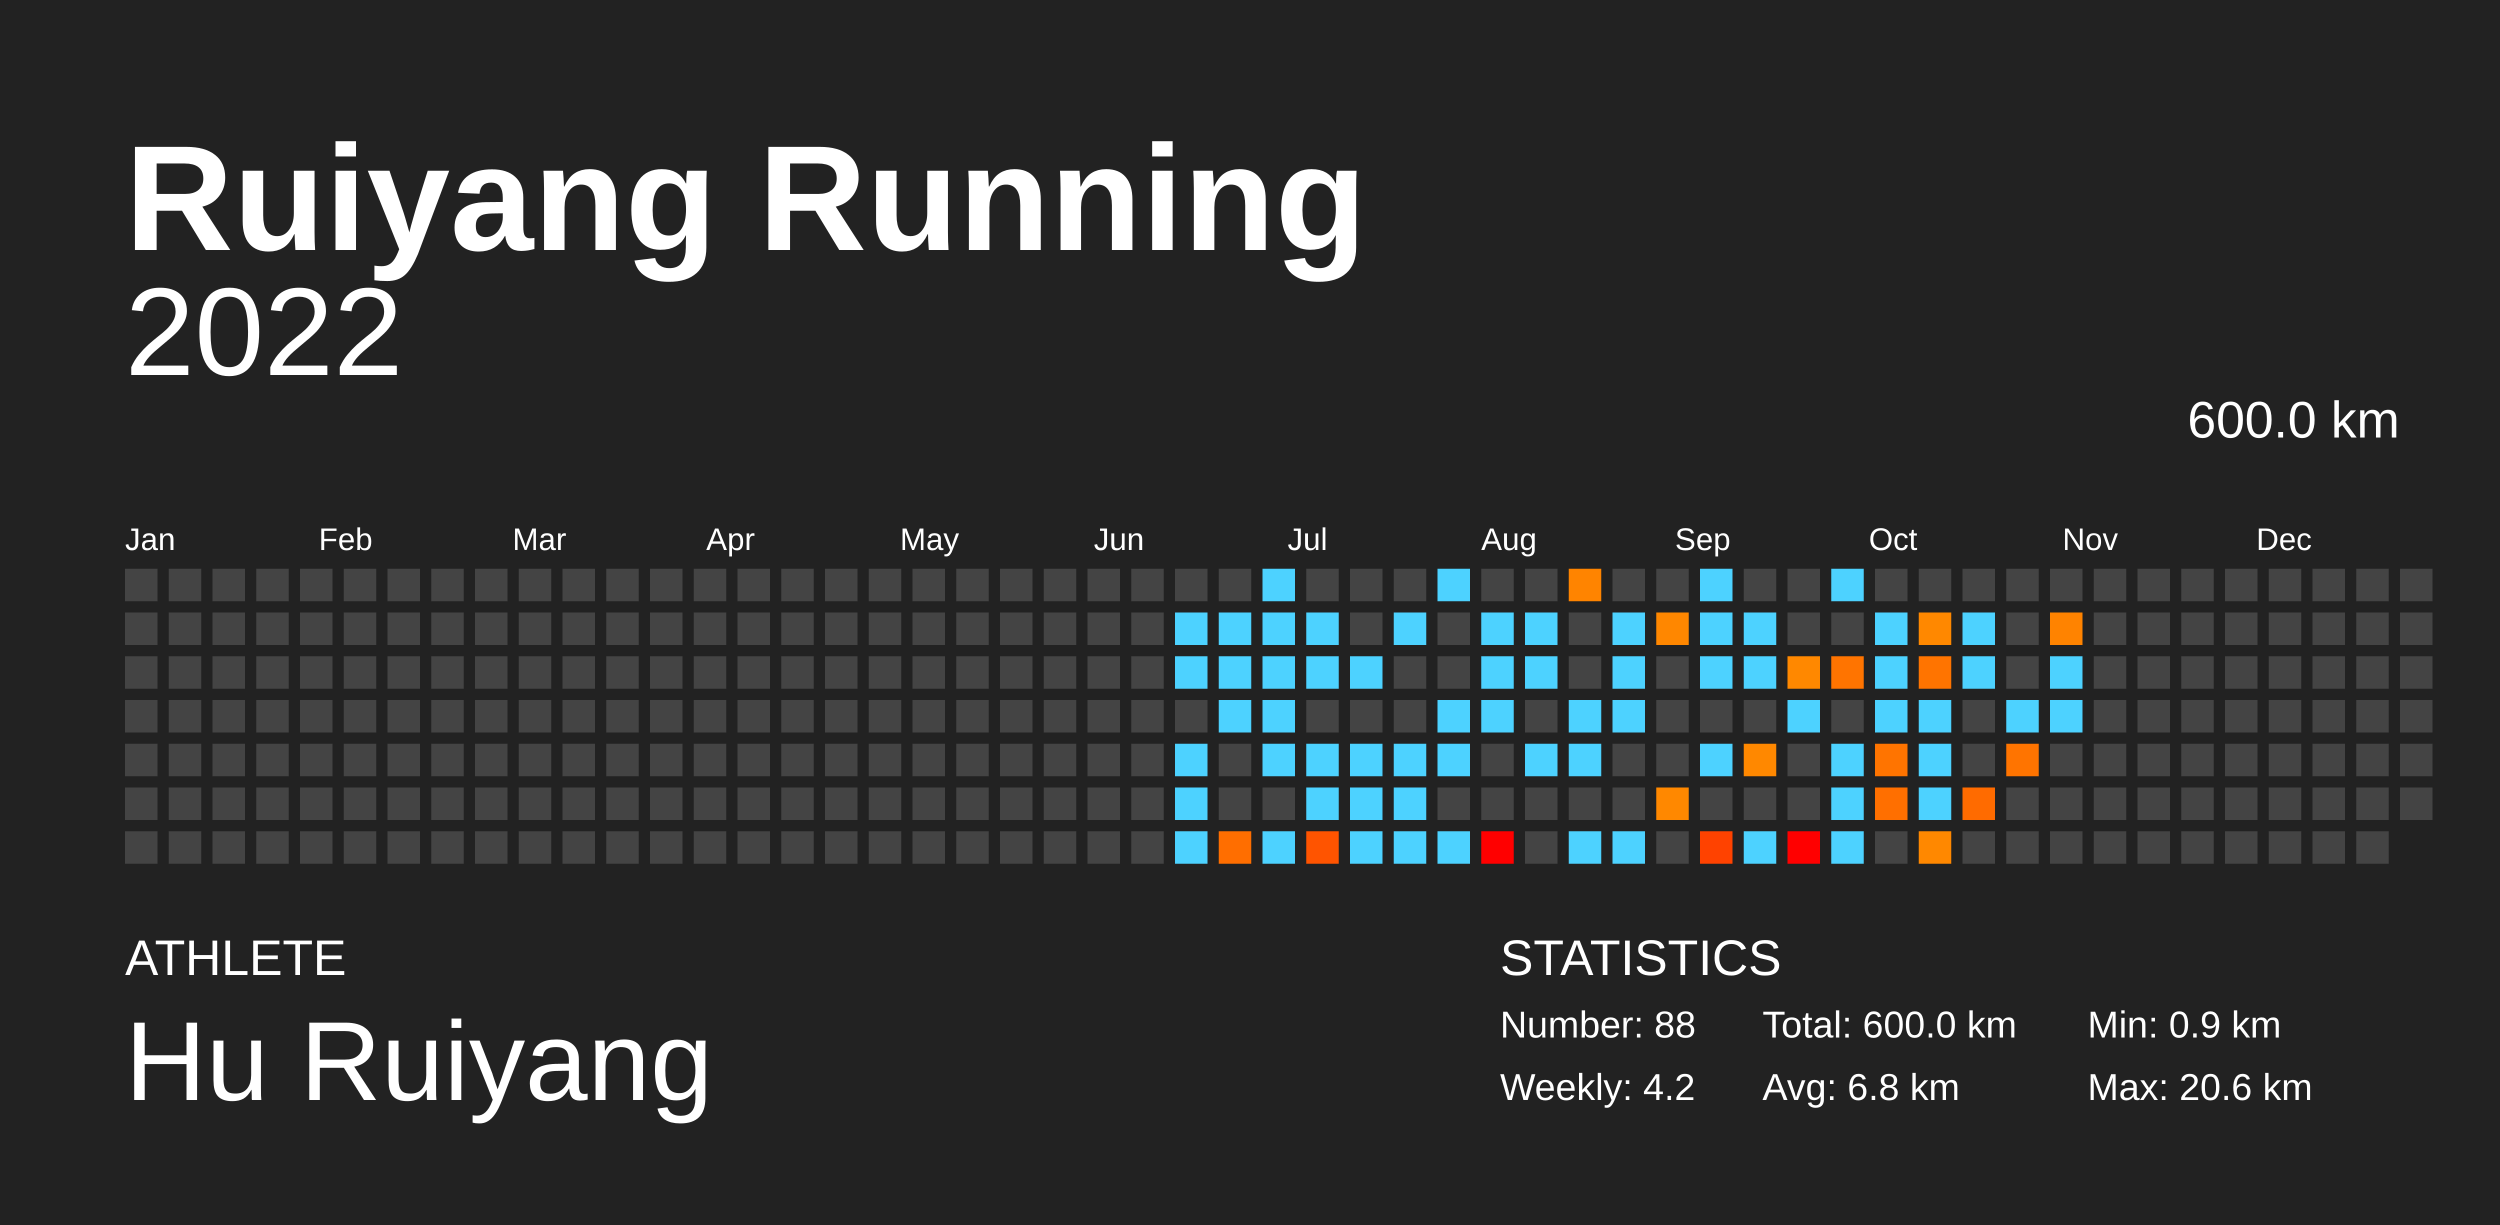
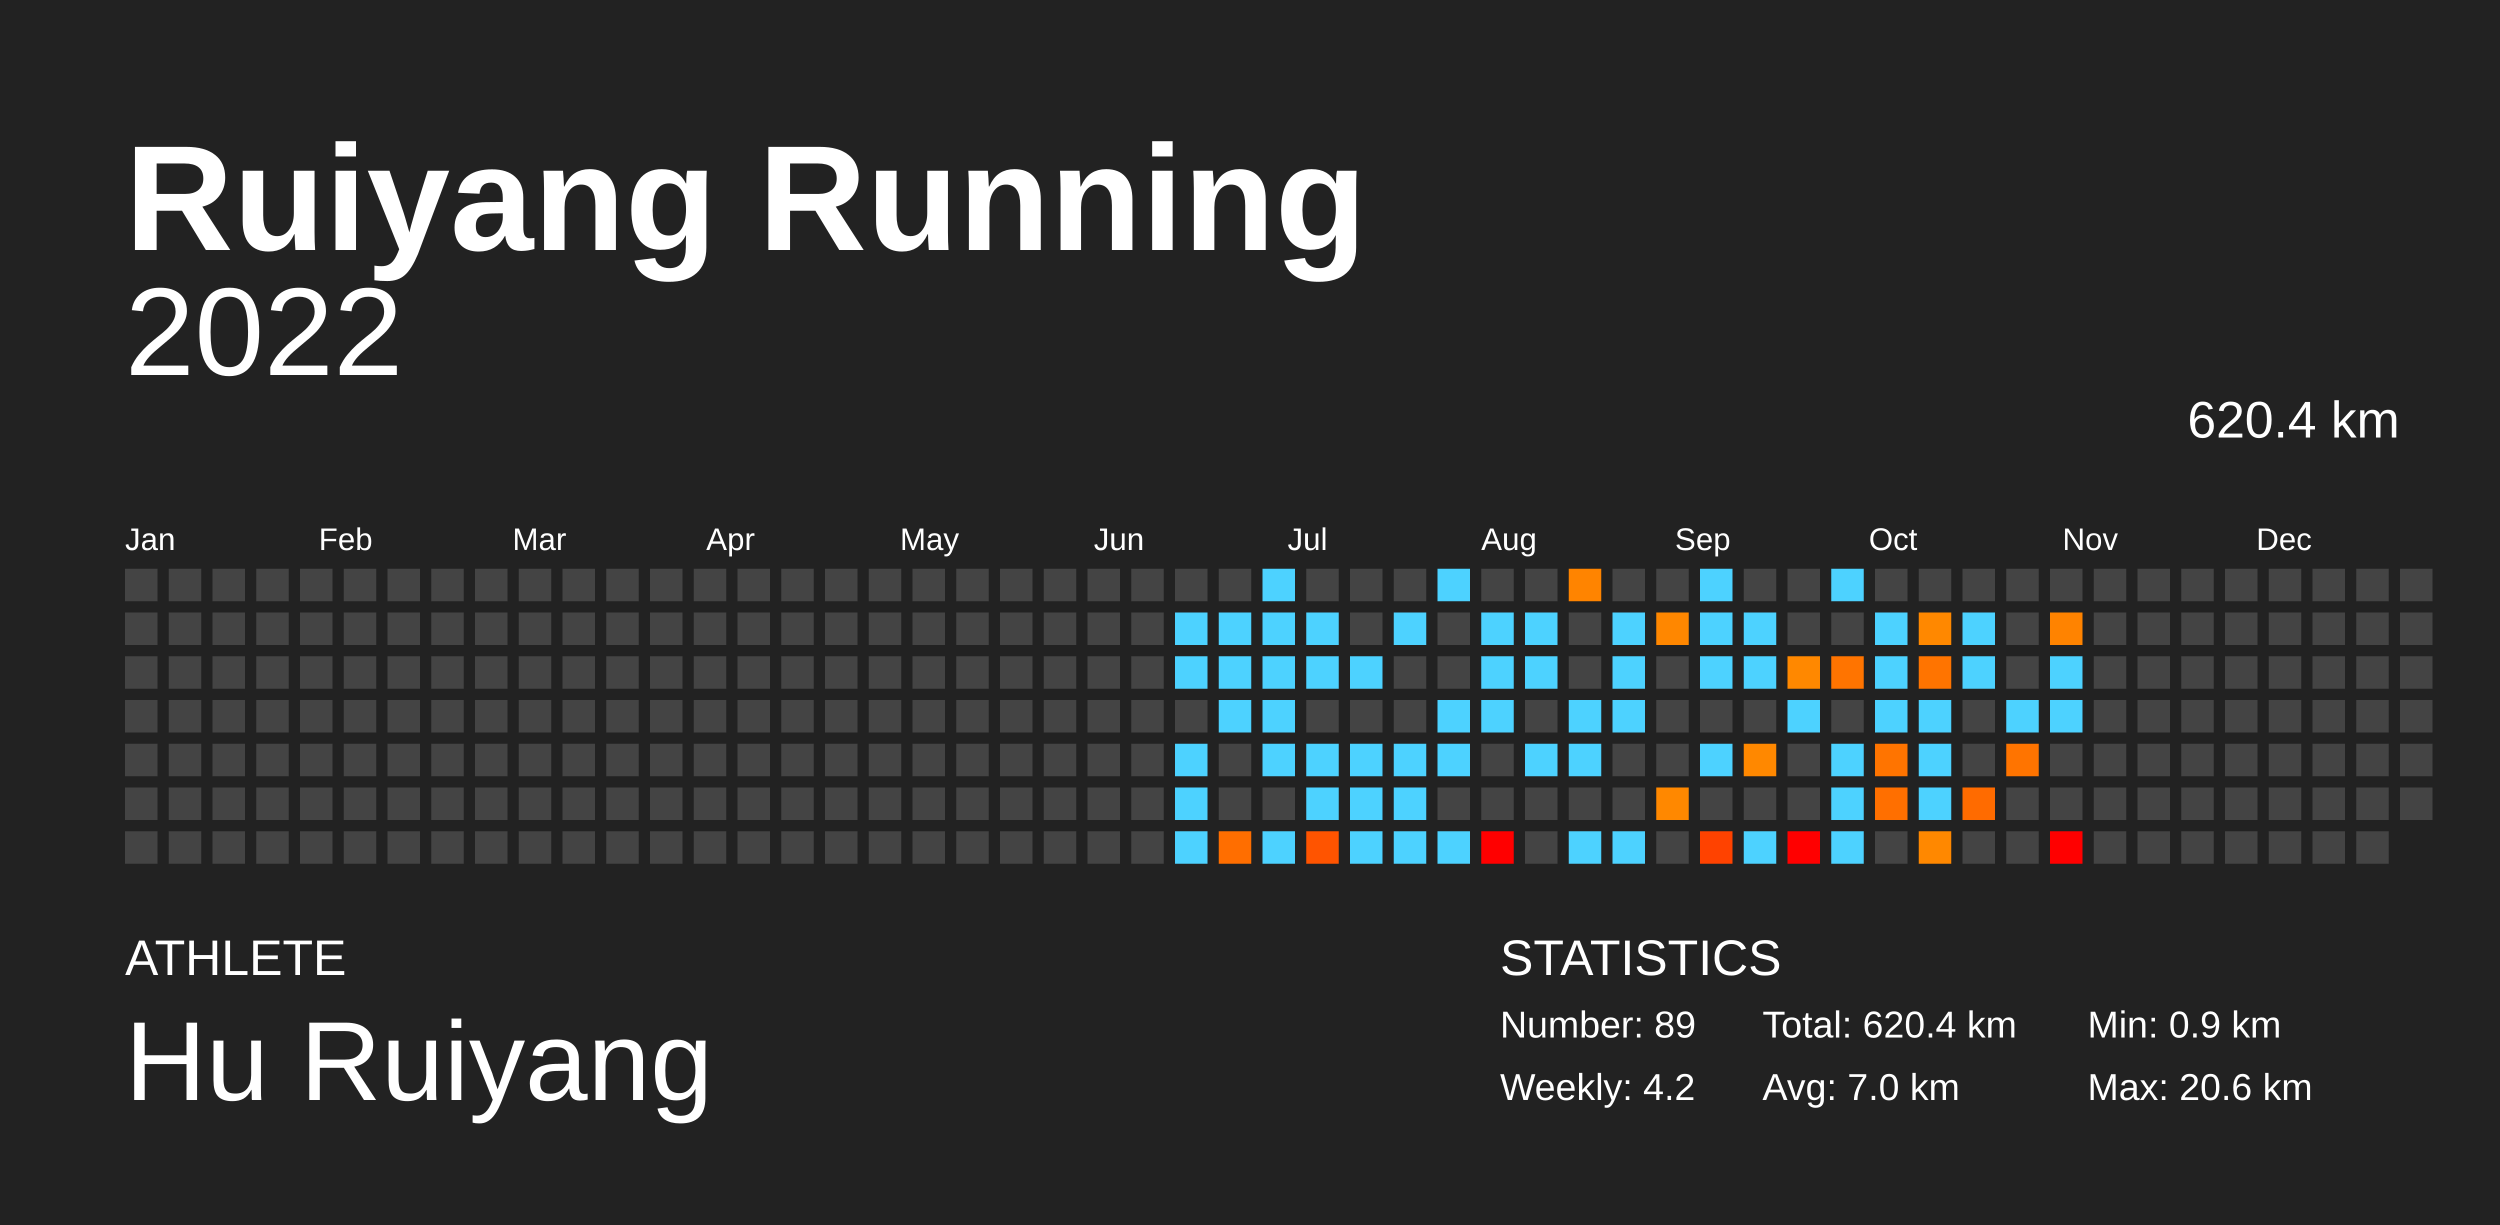
<svg xmlns="http://www.w3.org/2000/svg" baseProfile="full" height="98mm" version="1.1" viewBox="0,0,200,98" width="200mm">
  <defs />
  <rect fill="#222222" height="98" width="200" x="0" y="0" />
  <text fill="#FFFFFF" style="font-size:12px; font-family:Arial; font-weight:bold;" x="10" y="20">Ruiyang Running</text>
  <text fill="#FFFFFF" style="font-size:4px; font-family:Arial" x="10" y="78">ATHLETE</text>
  <text fill="#FFFFFF" style="font-size:9px; font-family:Arial" x="10" y="88">Hu Ruiyang</text>
  <text fill="#FFFFFF" style="font-size:4px; font-family:Arial" x="120" y="78">STATISTICS</text>
-   <text fill="#FFFFFF" style="font-size:3px; font-family:Arial" x="120" y="83">Number: 88</text>
+   <text fill="#FFFFFF" style="font-size:3px; font-family:Arial" x="120" y="83">Number: 89</text>
  <text fill="#FFFFFF" style="font-size:3px; font-family:Arial" x="120" y="88">Weekly: 4.2</text>
-   <text fill="#FFFFFF" style="font-size:3px; font-family:Arial" x="141" y="83">Total: 600.0 km</text>
-   <text fill="#FFFFFF" style="font-size:3px; font-family:Arial" x="141" y="88">Avg: 6.8 km</text>
+   <text fill="#FFFFFF" style="font-size:3px; font-family:Arial" x="141" y="83">Total: 620.4 km</text>
+   <text fill="#FFFFFF" style="font-size:3px; font-family:Arial" x="141" y="88">Avg: 7.0 km</text>
  <text fill="#FFFFFF" style="font-size:3px; font-family:Arial" x="167" y="83">Min: 0.9 km</text>
  <text fill="#FFFFFF" style="font-size:3px; font-family:Arial" x="167" y="88">Max: 20.6 km</text>
  <text alignment-baseline="hanging" fill="#FFFFFF" style="font-size:10.0px; font-family:Arial;" x="10" y="30">2022</text>
-   <text alignment-baseline="hanging" fill="#FFFFFF" style="font-size:4.125px; font-family:Arial;" x="175" y="35">600.0 km</text>
+   <text alignment-baseline="hanging" fill="#FFFFFF" style="font-size:4.125px; font-family:Arial;" x="175" y="35">620.4 km</text>
  <text fill="#FFFFFF" style="font-size:2.5px; font-family:Arial" x="10.0" y="44">Jan</text>
  <text fill="#FFFFFF" style="font-size:2.5px; font-family:Arial" x="25.5" y="44">Feb</text>
  <text fill="#FFFFFF" style="font-size:2.5px; font-family:Arial" x="41.0" y="44">Mar</text>
  <text fill="#FFFFFF" style="font-size:2.5px; font-family:Arial" x="56.5" y="44">Apr</text>
  <text fill="#FFFFFF" style="font-size:2.5px; font-family:Arial" x="72.0" y="44">May</text>
  <text fill="#FFFFFF" style="font-size:2.5px; font-family:Arial" x="87.5" y="44">Jun</text>
  <text fill="#FFFFFF" style="font-size:2.5px; font-family:Arial" x="103.0" y="44">Jul</text>
  <text fill="#FFFFFF" style="font-size:2.5px; font-family:Arial" x="118.5" y="44">Aug</text>
  <text fill="#FFFFFF" style="font-size:2.5px; font-family:Arial" x="134.0" y="44">Sep</text>
  <text fill="#FFFFFF" style="font-size:2.5px; font-family:Arial" x="149.5" y="44">Oct</text>
  <text fill="#FFFFFF" style="font-size:2.5px; font-family:Arial" x="165.0" y="44">Nov</text>
  <text fill="#FFFFFF" style="font-size:2.5px; font-family:Arial" x="180.5" y="44">Dec</text>
  <rect fill="#444444" height="2.6" width="2.6" x="10.0" y="45.5" />
  <rect fill="#444444" height="2.6" width="2.6" x="10.0" y="49.0" />
  <rect fill="#444444" height="2.6" width="2.6" x="10.0" y="52.5" />
  <rect fill="#444444" height="2.6" width="2.6" x="10.0" y="56.0" />
  <rect fill="#444444" height="2.6" width="2.6" x="10.0" y="59.5" />
  <rect fill="#444444" height="2.6" width="2.6" x="10.0" y="63.0" />
  <rect fill="#444444" height="2.6" width="2.6" x="10.0" y="66.5" />
  <rect fill="#444444" height="2.6" width="2.6" x="13.5" y="45.5" />
  <rect fill="#444444" height="2.6" width="2.6" x="13.5" y="49.0" />
  <rect fill="#444444" height="2.6" width="2.6" x="13.5" y="52.5" />
  <rect fill="#444444" height="2.6" width="2.6" x="13.5" y="56.0" />
  <rect fill="#444444" height="2.6" width="2.6" x="13.5" y="59.5" />
  <rect fill="#444444" height="2.6" width="2.6" x="13.5" y="63.0" />
  <rect fill="#444444" height="2.6" width="2.6" x="13.5" y="66.5" />
  <rect fill="#444444" height="2.6" width="2.6" x="17.0" y="45.5" />
  <rect fill="#444444" height="2.6" width="2.6" x="17.0" y="49.0" />
  <rect fill="#444444" height="2.6" width="2.6" x="17.0" y="52.5" />
  <rect fill="#444444" height="2.6" width="2.6" x="17.0" y="56.0" />
  <rect fill="#444444" height="2.6" width="2.6" x="17.0" y="59.5" />
  <rect fill="#444444" height="2.6" width="2.6" x="17.0" y="63.0" />
  <rect fill="#444444" height="2.6" width="2.6" x="17.0" y="66.5" />
  <rect fill="#444444" height="2.6" width="2.6" x="20.5" y="45.5" />
  <rect fill="#444444" height="2.6" width="2.6" x="20.5" y="49.0" />
  <rect fill="#444444" height="2.6" width="2.6" x="20.5" y="52.5" />
  <rect fill="#444444" height="2.6" width="2.6" x="20.5" y="56.0" />
  <rect fill="#444444" height="2.6" width="2.6" x="20.5" y="59.5" />
  <rect fill="#444444" height="2.6" width="2.6" x="20.5" y="63.0" />
  <rect fill="#444444" height="2.6" width="2.6" x="20.5" y="66.5" />
  <rect fill="#444444" height="2.6" width="2.6" x="24.0" y="45.5" />
  <rect fill="#444444" height="2.6" width="2.6" x="24.0" y="49.0" />
  <rect fill="#444444" height="2.6" width="2.6" x="24.0" y="52.5" />
  <rect fill="#444444" height="2.6" width="2.6" x="24.0" y="56.0" />
  <rect fill="#444444" height="2.6" width="2.6" x="24.0" y="59.5" />
  <rect fill="#444444" height="2.6" width="2.6" x="24.0" y="63.0" />
  <rect fill="#444444" height="2.6" width="2.6" x="24.0" y="66.5" />
  <rect fill="#444444" height="2.6" width="2.6" x="27.5" y="45.5" />
  <rect fill="#444444" height="2.6" width="2.6" x="27.5" y="49.0" />
  <rect fill="#444444" height="2.6" width="2.6" x="27.5" y="52.5" />
  <rect fill="#444444" height="2.6" width="2.6" x="27.5" y="56.0" />
  <rect fill="#444444" height="2.6" width="2.6" x="27.5" y="59.5" />
  <rect fill="#444444" height="2.6" width="2.6" x="27.5" y="63.0" />
  <rect fill="#444444" height="2.6" width="2.6" x="27.5" y="66.5" />
  <rect fill="#444444" height="2.6" width="2.6" x="31.0" y="45.5" />
  <rect fill="#444444" height="2.6" width="2.6" x="31.0" y="49.0" />
  <rect fill="#444444" height="2.6" width="2.6" x="31.0" y="52.5" />
  <rect fill="#444444" height="2.6" width="2.6" x="31.0" y="56.0" />
  <rect fill="#444444" height="2.6" width="2.6" x="31.0" y="59.5" />
  <rect fill="#444444" height="2.6" width="2.6" x="31.0" y="63.0" />
  <rect fill="#444444" height="2.6" width="2.6" x="31.0" y="66.5" />
  <rect fill="#444444" height="2.6" width="2.6" x="34.5" y="45.5" />
  <rect fill="#444444" height="2.6" width="2.6" x="34.5" y="49.0" />
  <rect fill="#444444" height="2.6" width="2.6" x="34.5" y="52.5" />
  <rect fill="#444444" height="2.6" width="2.6" x="34.5" y="56.0" />
  <rect fill="#444444" height="2.6" width="2.6" x="34.5" y="59.5" />
  <rect fill="#444444" height="2.6" width="2.6" x="34.5" y="63.0" />
  <rect fill="#444444" height="2.6" width="2.6" x="34.5" y="66.5" />
  <rect fill="#444444" height="2.6" width="2.6" x="38.0" y="45.5" />
  <rect fill="#444444" height="2.6" width="2.6" x="38.0" y="49.0" />
  <rect fill="#444444" height="2.6" width="2.6" x="38.0" y="52.5" />
  <rect fill="#444444" height="2.6" width="2.6" x="38.0" y="56.0" />
  <rect fill="#444444" height="2.6" width="2.6" x="38.0" y="59.5" />
  <rect fill="#444444" height="2.6" width="2.6" x="38.0" y="63.0" />
  <rect fill="#444444" height="2.6" width="2.6" x="38.0" y="66.5" />
  <rect fill="#444444" height="2.6" width="2.6" x="41.5" y="45.5" />
  <rect fill="#444444" height="2.6" width="2.6" x="41.5" y="49.0" />
  <rect fill="#444444" height="2.6" width="2.6" x="41.5" y="52.5" />
  <rect fill="#444444" height="2.6" width="2.6" x="41.5" y="56.0" />
  <rect fill="#444444" height="2.6" width="2.6" x="41.5" y="59.5" />
  <rect fill="#444444" height="2.6" width="2.6" x="41.5" y="63.0" />
  <rect fill="#444444" height="2.6" width="2.6" x="41.5" y="66.5" />
  <rect fill="#444444" height="2.6" width="2.6" x="45.0" y="45.5" />
  <rect fill="#444444" height="2.6" width="2.6" x="45.0" y="49.0" />
  <rect fill="#444444" height="2.6" width="2.6" x="45.0" y="52.5" />
  <rect fill="#444444" height="2.6" width="2.6" x="45.0" y="56.0" />
  <rect fill="#444444" height="2.6" width="2.6" x="45.0" y="59.5" />
  <rect fill="#444444" height="2.6" width="2.6" x="45.0" y="63.0" />
  <rect fill="#444444" height="2.6" width="2.6" x="45.0" y="66.5" />
  <rect fill="#444444" height="2.6" width="2.6" x="48.5" y="45.5" />
  <rect fill="#444444" height="2.6" width="2.6" x="48.5" y="49.0" />
  <rect fill="#444444" height="2.6" width="2.6" x="48.5" y="52.5" />
  <rect fill="#444444" height="2.6" width="2.6" x="48.5" y="56.0" />
  <rect fill="#444444" height="2.6" width="2.6" x="48.5" y="59.5" />
  <rect fill="#444444" height="2.6" width="2.6" x="48.5" y="63.0" />
  <rect fill="#444444" height="2.6" width="2.6" x="48.5" y="66.5" />
  <rect fill="#444444" height="2.6" width="2.6" x="52.0" y="45.5" />
  <rect fill="#444444" height="2.6" width="2.6" x="52.0" y="49.0" />
  <rect fill="#444444" height="2.6" width="2.6" x="52.0" y="52.5" />
  <rect fill="#444444" height="2.6" width="2.6" x="52.0" y="56.0" />
  <rect fill="#444444" height="2.6" width="2.6" x="52.0" y="59.5" />
  <rect fill="#444444" height="2.6" width="2.6" x="52.0" y="63.0" />
  <rect fill="#444444" height="2.6" width="2.6" x="52.0" y="66.5" />
  <rect fill="#444444" height="2.6" width="2.6" x="55.5" y="45.5" />
  <rect fill="#444444" height="2.6" width="2.6" x="55.5" y="49.0" />
  <rect fill="#444444" height="2.6" width="2.6" x="55.5" y="52.5" />
  <rect fill="#444444" height="2.6" width="2.6" x="55.5" y="56.0" />
  <rect fill="#444444" height="2.6" width="2.6" x="55.5" y="59.5" />
  <rect fill="#444444" height="2.6" width="2.6" x="55.5" y="63.0" />
  <rect fill="#444444" height="2.6" width="2.6" x="55.5" y="66.5" />
  <rect fill="#444444" height="2.6" width="2.6" x="59.0" y="45.5" />
  <rect fill="#444444" height="2.6" width="2.6" x="59.0" y="49.0" />
  <rect fill="#444444" height="2.6" width="2.6" x="59.0" y="52.5" />
  <rect fill="#444444" height="2.6" width="2.6" x="59.0" y="56.0" />
  <rect fill="#444444" height="2.6" width="2.6" x="59.0" y="59.5" />
  <rect fill="#444444" height="2.6" width="2.6" x="59.0" y="63.0" />
  <rect fill="#444444" height="2.6" width="2.6" x="59.0" y="66.5" />
  <rect fill="#444444" height="2.6" width="2.6" x="62.5" y="45.5" />
  <rect fill="#444444" height="2.6" width="2.6" x="62.5" y="49.0" />
  <rect fill="#444444" height="2.6" width="2.6" x="62.5" y="52.5" />
  <rect fill="#444444" height="2.6" width="2.6" x="62.5" y="56.0" />
  <rect fill="#444444" height="2.6" width="2.6" x="62.5" y="59.5" />
  <rect fill="#444444" height="2.6" width="2.6" x="62.5" y="63.0" />
  <rect fill="#444444" height="2.6" width="2.6" x="62.5" y="66.5" />
  <rect fill="#444444" height="2.6" width="2.6" x="66.0" y="45.5" />
  <rect fill="#444444" height="2.6" width="2.6" x="66.0" y="49.0" />
  <rect fill="#444444" height="2.6" width="2.6" x="66.0" y="52.5" />
  <rect fill="#444444" height="2.6" width="2.6" x="66.0" y="56.0" />
  <rect fill="#444444" height="2.6" width="2.6" x="66.0" y="59.5" />
  <rect fill="#444444" height="2.6" width="2.6" x="66.0" y="63.0" />
  <rect fill="#444444" height="2.6" width="2.6" x="66.0" y="66.5" />
  <rect fill="#444444" height="2.6" width="2.6" x="69.5" y="45.5" />
  <rect fill="#444444" height="2.6" width="2.6" x="69.5" y="49.0" />
  <rect fill="#444444" height="2.6" width="2.6" x="69.5" y="52.5" />
  <rect fill="#444444" height="2.6" width="2.6" x="69.5" y="56.0" />
  <rect fill="#444444" height="2.6" width="2.6" x="69.5" y="59.5" />
  <rect fill="#444444" height="2.6" width="2.6" x="69.5" y="63.0" />
  <rect fill="#444444" height="2.6" width="2.6" x="69.5" y="66.5" />
  <rect fill="#444444" height="2.6" width="2.6" x="73.0" y="45.5" />
  <rect fill="#444444" height="2.6" width="2.6" x="73.0" y="49.0" />
  <rect fill="#444444" height="2.6" width="2.6" x="73.0" y="52.5" />
  <rect fill="#444444" height="2.6" width="2.6" x="73.0" y="56.0" />
  <rect fill="#444444" height="2.6" width="2.6" x="73.0" y="59.5" />
  <rect fill="#444444" height="2.6" width="2.6" x="73.0" y="63.0" />
  <rect fill="#444444" height="2.6" width="2.6" x="73.0" y="66.5" />
  <rect fill="#444444" height="2.6" width="2.6" x="76.5" y="45.5" />
  <rect fill="#444444" height="2.6" width="2.6" x="76.5" y="49.0" />
  <rect fill="#444444" height="2.6" width="2.6" x="76.5" y="52.5" />
  <rect fill="#444444" height="2.6" width="2.6" x="76.5" y="56.0" />
  <rect fill="#444444" height="2.6" width="2.6" x="76.5" y="59.5" />
  <rect fill="#444444" height="2.6" width="2.6" x="76.5" y="63.0" />
  <rect fill="#444444" height="2.6" width="2.6" x="76.5" y="66.5" />
  <rect fill="#444444" height="2.6" width="2.6" x="80.0" y="45.5" />
  <rect fill="#444444" height="2.6" width="2.6" x="80.0" y="49.0" />
  <rect fill="#444444" height="2.6" width="2.6" x="80.0" y="52.5" />
  <rect fill="#444444" height="2.6" width="2.6" x="80.0" y="56.0" />
  <rect fill="#444444" height="2.6" width="2.6" x="80.0" y="59.5" />
  <rect fill="#444444" height="2.6" width="2.6" x="80.0" y="63.0" />
  <rect fill="#444444" height="2.6" width="2.6" x="80.0" y="66.5" />
  <rect fill="#444444" height="2.6" width="2.6" x="83.5" y="45.5" />
  <rect fill="#444444" height="2.6" width="2.6" x="83.5" y="49.0" />
  <rect fill="#444444" height="2.6" width="2.6" x="83.5" y="52.5" />
  <rect fill="#444444" height="2.6" width="2.6" x="83.5" y="56.0" />
  <rect fill="#444444" height="2.6" width="2.6" x="83.5" y="59.5" />
  <rect fill="#444444" height="2.6" width="2.6" x="83.5" y="63.0" />
  <rect fill="#444444" height="2.6" width="2.6" x="83.5" y="66.5" />
  <rect fill="#444444" height="2.6" width="2.6" x="87.0" y="45.5" />
  <rect fill="#444444" height="2.6" width="2.6" x="87.0" y="49.0" />
  <rect fill="#444444" height="2.6" width="2.6" x="87.0" y="52.5" />
  <rect fill="#444444" height="2.6" width="2.6" x="87.0" y="56.0" />
  <rect fill="#444444" height="2.6" width="2.6" x="87.0" y="59.5" />
  <rect fill="#444444" height="2.6" width="2.6" x="87.0" y="63.0" />
  <rect fill="#444444" height="2.6" width="2.6" x="87.0" y="66.5" />
  <rect fill="#444444" height="2.6" width="2.6" x="90.5" y="45.5" />
  <rect fill="#444444" height="2.6" width="2.6" x="90.5" y="49.0" />
  <rect fill="#444444" height="2.6" width="2.6" x="90.5" y="52.5" />
  <rect fill="#444444" height="2.6" width="2.6" x="90.5" y="56.0" />
  <rect fill="#444444" height="2.6" width="2.6" x="90.5" y="59.5" />
  <rect fill="#444444" height="2.6" width="2.6" x="90.5" y="63.0" />
  <rect fill="#444444" height="2.6" width="2.6" x="90.5" y="66.5" />
  <rect fill="#444444" height="2.6" width="2.6" x="94.0" y="45.5" />
  <rect fill="#4dd2ff" height="2.6" width="2.6" x="94.0" y="49.0" />
  <rect fill="#4dd2ff" height="2.6" width="2.6" x="94.0" y="52.5" />
  <rect fill="#444444" height="2.6" width="2.6" x="94.0" y="56.0" />
  <rect fill="#4dd2ff" height="2.6" width="2.6" x="94.0" y="59.5" />
  <rect fill="#4dd2ff" height="2.6" width="2.6" x="94.0" y="63.0" />
  <rect fill="#4dd2ff" height="2.6" width="2.6" x="94.0" y="66.5" />
  <rect fill="#444444" height="2.6" width="2.6" x="97.5" y="45.5" />
  <rect fill="#4dd2ff" height="2.6" width="2.6" x="97.5" y="49.0" />
  <rect fill="#4dd2ff" height="2.6" width="2.6" x="97.5" y="52.5" />
  <rect fill="#4dd2ff" height="2.6" width="2.6" x="97.5" y="56.0" />
  <rect fill="#444444" height="2.6" width="2.6" x="97.5" y="59.5" />
  <rect fill="#444444" height="2.6" width="2.6" x="97.5" y="63.0" />
  <rect fill="#ff6e00" height="2.6" width="2.6" x="97.5" y="66.5" />
  <rect fill="#4dd2ff" height="2.6" width="2.6" x="101.0" y="45.5" />
  <rect fill="#4dd2ff" height="2.6" width="2.6" x="101.0" y="49.0" />
  <rect fill="#4dd2ff" height="2.6" width="2.6" x="101.0" y="52.5" />
  <rect fill="#4dd2ff" height="2.6" width="2.6" x="101.0" y="56.0" />
  <rect fill="#4dd2ff" height="2.6" width="2.6" x="101.0" y="59.5" />
  <rect fill="#444444" height="2.6" width="2.6" x="101.0" y="63.0" />
  <rect fill="#4dd2ff" height="2.6" width="2.6" x="101.0" y="66.5" />
  <rect fill="#444444" height="2.6" width="2.6" x="104.5" y="45.5" />
  <rect fill="#4dd2ff" height="2.6" width="2.6" x="104.5" y="49.0" />
  <rect fill="#4dd2ff" height="2.6" width="2.6" x="104.5" y="52.5" />
  <rect fill="#444444" height="2.6" width="2.6" x="104.5" y="56.0" />
  <rect fill="#4dd2ff" height="2.6" width="2.6" x="104.5" y="59.5" />
  <rect fill="#4dd2ff" height="2.6" width="2.6" x="104.5" y="63.0" />
  <rect fill="#ff5400" height="2.6" width="2.6" x="104.5" y="66.5" />
  <rect fill="#444444" height="2.6" width="2.6" x="108.0" y="45.5" />
  <rect fill="#444444" height="2.6" width="2.6" x="108.0" y="49.0" />
  <rect fill="#4dd2ff" height="2.6" width="2.6" x="108.0" y="52.5" />
  <rect fill="#444444" height="2.6" width="2.6" x="108.0" y="56.0" />
  <rect fill="#4dd2ff" height="2.6" width="2.6" x="108.0" y="59.5" />
  <rect fill="#4dd2ff" height="2.6" width="2.6" x="108.0" y="63.0" />
  <rect fill="#4dd2ff" height="2.6" width="2.6" x="108.0" y="66.5" />
  <rect fill="#444444" height="2.6" width="2.6" x="111.5" y="45.5" />
  <rect fill="#4dd2ff" height="2.6" width="2.6" x="111.5" y="49.0" />
  <rect fill="#444444" height="2.6" width="2.6" x="111.5" y="52.5" />
  <rect fill="#444444" height="2.6" width="2.6" x="111.5" y="56.0" />
  <rect fill="#4dd2ff" height="2.6" width="2.6" x="111.5" y="59.5" />
  <rect fill="#4dd2ff" height="2.6" width="2.6" x="111.5" y="63.0" />
  <rect fill="#4dd2ff" height="2.6" width="2.6" x="111.5" y="66.5" />
  <rect fill="#4dd2ff" height="2.6" width="2.6" x="115.0" y="45.5" />
  <rect fill="#444444" height="2.6" width="2.6" x="115.0" y="49.0" />
  <rect fill="#444444" height="2.6" width="2.6" x="115.0" y="52.5" />
  <rect fill="#4dd2ff" height="2.6" width="2.6" x="115.0" y="56.0" />
  <rect fill="#4dd2ff" height="2.6" width="2.6" x="115.0" y="59.5" />
  <rect fill="#444444" height="2.6" width="2.6" x="115.0" y="63.0" />
  <rect fill="#4dd2ff" height="2.6" width="2.6" x="115.0" y="66.5" />
  <rect fill="#444444" height="2.6" width="2.6" x="118.5" y="45.5" />
  <rect fill="#4dd2ff" height="2.6" width="2.6" x="118.5" y="49.0" />
  <rect fill="#4dd2ff" height="2.6" width="2.6" x="118.5" y="52.5" />
  <rect fill="#4dd2ff" height="2.6" width="2.6" x="118.5" y="56.0" />
  <rect fill="#444444" height="2.6" width="2.6" x="118.5" y="59.5" />
  <rect fill="#444444" height="2.6" width="2.6" x="118.5" y="63.0" />
  <rect fill="red" height="2.6" width="2.6" x="118.5" y="66.5" />
  <rect fill="#444444" height="2.6" width="2.6" x="122.0" y="45.5" />
  <rect fill="#4dd2ff" height="2.6" width="2.6" x="122.0" y="49.0" />
  <rect fill="#4dd2ff" height="2.6" width="2.6" x="122.0" y="52.5" />
  <rect fill="#444444" height="2.6" width="2.6" x="122.0" y="56.0" />
  <rect fill="#4dd2ff" height="2.6" width="2.6" x="122.0" y="59.5" />
  <rect fill="#444444" height="2.6" width="2.6" x="122.0" y="63.0" />
  <rect fill="#444444" height="2.6" width="2.6" x="122.0" y="66.5" />
  <rect fill="#ff8400" height="2.6" width="2.6" x="125.5" y="45.5" />
  <rect fill="#444444" height="2.6" width="2.6" x="125.5" y="49.0" />
  <rect fill="#444444" height="2.6" width="2.6" x="125.5" y="52.5" />
  <rect fill="#4dd2ff" height="2.6" width="2.6" x="125.5" y="56.0" />
  <rect fill="#4dd2ff" height="2.6" width="2.6" x="125.5" y="59.5" />
  <rect fill="#444444" height="2.6" width="2.6" x="125.5" y="63.0" />
  <rect fill="#4dd2ff" height="2.6" width="2.6" x="125.5" y="66.5" />
  <rect fill="#444444" height="2.6" width="2.6" x="129.0" y="45.5" />
  <rect fill="#4dd2ff" height="2.6" width="2.6" x="129.0" y="49.0" />
  <rect fill="#4dd2ff" height="2.6" width="2.6" x="129.0" y="52.5" />
  <rect fill="#4dd2ff" height="2.6" width="2.6" x="129.0" y="56.0" />
  <rect fill="#444444" height="2.6" width="2.6" x="129.0" y="59.5" />
  <rect fill="#444444" height="2.6" width="2.6" x="129.0" y="63.0" />
  <rect fill="#4dd2ff" height="2.6" width="2.6" x="129.0" y="66.5" />
  <rect fill="#444444" height="2.6" width="2.6" x="132.5" y="45.5" />
  <rect fill="#ff8700" height="2.6" width="2.6" x="132.5" y="49.0" />
  <rect fill="#444444" height="2.6" width="2.6" x="132.5" y="52.5" />
  <rect fill="#444444" height="2.6" width="2.6" x="132.5" y="56.0" />
  <rect fill="#444444" height="2.6" width="2.6" x="132.5" y="59.5" />
  <rect fill="#ff8800" height="2.6" width="2.6" x="132.5" y="63.0" />
  <rect fill="#444444" height="2.6" width="2.6" x="132.5" y="66.5" />
  <rect fill="#4dd2ff" height="2.6" width="2.6" x="136.0" y="45.5" />
  <rect fill="#4dd2ff" height="2.6" width="2.6" x="136.0" y="49.0" />
  <rect fill="#4dd2ff" height="2.6" width="2.6" x="136.0" y="52.5" />
  <rect fill="#444444" height="2.6" width="2.6" x="136.0" y="56.0" />
  <rect fill="#4dd2ff" height="2.6" width="2.6" x="136.0" y="59.5" />
  <rect fill="#444444" height="2.6" width="2.6" x="136.0" y="63.0" />
  <rect fill="#ff4200" height="2.6" width="2.6" x="136.0" y="66.5" />
  <rect fill="#444444" height="2.6" width="2.6" x="139.5" y="45.5" />
  <rect fill="#4dd2ff" height="2.6" width="2.6" x="139.5" y="49.0" />
  <rect fill="#4dd2ff" height="2.6" width="2.6" x="139.5" y="52.5" />
  <rect fill="#444444" height="2.6" width="2.6" x="139.5" y="56.0" />
  <rect fill="#ff8800" height="2.6" width="2.6" x="139.5" y="59.5" />
  <rect fill="#444444" height="2.6" width="2.6" x="139.5" y="63.0" />
  <rect fill="#4dd2ff" height="2.6" width="2.6" x="139.5" y="66.5" />
  <rect fill="#444444" height="2.6" width="2.6" x="143.0" y="45.5" />
  <rect fill="#444444" height="2.6" width="2.6" x="143.0" y="49.0" />
  <rect fill="#ff8800" height="2.6" width="2.6" x="143.0" y="52.5" />
  <rect fill="#4dd2ff" height="2.6" width="2.6" x="143.0" y="56.0" />
  <rect fill="#444444" height="2.6" width="2.6" x="143.0" y="59.5" />
  <rect fill="#444444" height="2.6" width="2.6" x="143.0" y="63.0" />
  <rect fill="red" height="2.6" width="2.6" x="143.0" y="66.5" />
  <rect fill="#4dd2ff" height="2.6" width="2.6" x="146.5" y="45.5" />
  <rect fill="#444444" height="2.6" width="2.6" x="146.5" y="49.0" />
  <rect fill="#ff7400" height="2.6" width="2.6" x="146.5" y="52.5" />
  <rect fill="#444444" height="2.6" width="2.6" x="146.5" y="56.0" />
  <rect fill="#4dd2ff" height="2.6" width="2.6" x="146.5" y="59.5" />
  <rect fill="#4dd2ff" height="2.6" width="2.6" x="146.5" y="63.0" />
  <rect fill="#4dd2ff" height="2.6" width="2.6" x="146.5" y="66.5" />
  <rect fill="#444444" height="2.6" width="2.6" x="150.0" y="45.5" />
  <rect fill="#4dd2ff" height="2.6" width="2.6" x="150.0" y="49.0" />
  <rect fill="#4dd2ff" height="2.6" width="2.6" x="150.0" y="52.5" />
  <rect fill="#4dd2ff" height="2.6" width="2.6" x="150.0" y="56.0" />
  <rect fill="#ff7400" height="2.6" width="2.6" x="150.0" y="59.5" />
  <rect fill="#ff6f00" height="2.6" width="2.6" x="150.0" y="63.0" />
  <rect fill="#444444" height="2.6" width="2.6" x="150.0" y="66.5" />
  <rect fill="#444444" height="2.6" width="2.6" x="153.5" y="45.5" />
  <rect fill="#ff8800" height="2.6" width="2.6" x="153.5" y="49.0" />
  <rect fill="#ff7400" height="2.6" width="2.6" x="153.5" y="52.5" />
  <rect fill="#4dd2ff" height="2.6" width="2.6" x="153.5" y="56.0" />
  <rect fill="#4dd2ff" height="2.6" width="2.6" x="153.5" y="59.5" />
  <rect fill="#4dd2ff" height="2.6" width="2.6" x="153.5" y="63.0" />
  <rect fill="#ff8800" height="2.6" width="2.6" x="153.5" y="66.5" />
  <rect fill="#444444" height="2.6" width="2.6" x="157.0" y="45.5" />
  <rect fill="#4dd2ff" height="2.6" width="2.6" x="157.0" y="49.0" />
  <rect fill="#4dd2ff" height="2.6" width="2.6" x="157.0" y="52.5" />
  <rect fill="#444444" height="2.6" width="2.6" x="157.0" y="56.0" />
  <rect fill="#444444" height="2.6" width="2.6" x="157.0" y="59.5" />
  <rect fill="#ff6b00" height="2.6" width="2.6" x="157.0" y="63.0" />
  <rect fill="#444444" height="2.6" width="2.6" x="157.0" y="66.5" />
  <rect fill="#444444" height="2.6" width="2.6" x="160.5" y="45.5" />
  <rect fill="#444444" height="2.6" width="2.6" x="160.5" y="49.0" />
  <rect fill="#444444" height="2.6" width="2.6" x="160.5" y="52.5" />
  <rect fill="#4dd2ff" height="2.6" width="2.6" x="160.5" y="56.0" />
  <rect fill="#ff7400" height="2.6" width="2.6" x="160.5" y="59.5" />
  <rect fill="#444444" height="2.6" width="2.6" x="160.5" y="63.0" />
  <rect fill="#444444" height="2.6" width="2.6" x="160.5" y="66.5" />
  <rect fill="#444444" height="2.6" width="2.6" x="164.0" y="45.5" />
  <rect fill="#ff8300" height="2.6" width="2.6" x="164.0" y="49.0" />
  <rect fill="#4dd2ff" height="2.6" width="2.6" x="164.0" y="52.5" />
  <rect fill="#4dd2ff" height="2.6" width="2.6" x="164.0" y="56.0" />
  <rect fill="#444444" height="2.6" width="2.6" x="164.0" y="59.5" />
  <rect fill="#444444" height="2.6" width="2.6" x="164.0" y="63.0" />
-   <rect fill="#444444" height="2.6" width="2.6" x="164.0" y="66.5" />
+   <rect fill="red" height="2.6" width="2.6" x="164.0" y="66.5" />
  <rect fill="#444444" height="2.6" width="2.6" x="167.5" y="45.5" />
  <rect fill="#444444" height="2.6" width="2.6" x="167.5" y="49.0" />
  <rect fill="#444444" height="2.6" width="2.6" x="167.5" y="52.5" />
  <rect fill="#444444" height="2.6" width="2.6" x="167.5" y="56.0" />
  <rect fill="#444444" height="2.6" width="2.6" x="167.5" y="59.5" />
  <rect fill="#444444" height="2.6" width="2.6" x="167.5" y="63.0" />
  <rect fill="#444444" height="2.6" width="2.6" x="167.5" y="66.5" />
  <rect fill="#444444" height="2.6" width="2.6" x="171.0" y="45.5" />
  <rect fill="#444444" height="2.6" width="2.6" x="171.0" y="49.0" />
  <rect fill="#444444" height="2.6" width="2.6" x="171.0" y="52.5" />
  <rect fill="#444444" height="2.6" width="2.6" x="171.0" y="56.0" />
  <rect fill="#444444" height="2.6" width="2.6" x="171.0" y="59.5" />
  <rect fill="#444444" height="2.6" width="2.6" x="171.0" y="63.0" />
  <rect fill="#444444" height="2.6" width="2.6" x="171.0" y="66.5" />
  <rect fill="#444444" height="2.6" width="2.6" x="174.5" y="45.5" />
  <rect fill="#444444" height="2.6" width="2.6" x="174.5" y="49.0" />
  <rect fill="#444444" height="2.6" width="2.6" x="174.5" y="52.5" />
  <rect fill="#444444" height="2.6" width="2.6" x="174.5" y="56.0" />
  <rect fill="#444444" height="2.6" width="2.6" x="174.5" y="59.5" />
  <rect fill="#444444" height="2.6" width="2.6" x="174.5" y="63.0" />
  <rect fill="#444444" height="2.6" width="2.6" x="174.5" y="66.5" />
  <rect fill="#444444" height="2.6" width="2.6" x="178.0" y="45.5" />
  <rect fill="#444444" height="2.6" width="2.6" x="178.0" y="49.0" />
  <rect fill="#444444" height="2.6" width="2.6" x="178.0" y="52.5" />
  <rect fill="#444444" height="2.6" width="2.6" x="178.0" y="56.0" />
  <rect fill="#444444" height="2.6" width="2.6" x="178.0" y="59.5" />
  <rect fill="#444444" height="2.6" width="2.6" x="178.0" y="63.0" />
  <rect fill="#444444" height="2.6" width="2.6" x="178.0" y="66.5" />
  <rect fill="#444444" height="2.6" width="2.6" x="181.5" y="45.5" />
  <rect fill="#444444" height="2.6" width="2.6" x="181.5" y="49.0" />
  <rect fill="#444444" height="2.6" width="2.6" x="181.5" y="52.5" />
  <rect fill="#444444" height="2.6" width="2.6" x="181.5" y="56.0" />
  <rect fill="#444444" height="2.6" width="2.6" x="181.5" y="59.5" />
  <rect fill="#444444" height="2.6" width="2.6" x="181.5" y="63.0" />
  <rect fill="#444444" height="2.6" width="2.6" x="181.5" y="66.5" />
  <rect fill="#444444" height="2.6" width="2.6" x="185.0" y="45.5" />
  <rect fill="#444444" height="2.6" width="2.6" x="185.0" y="49.0" />
  <rect fill="#444444" height="2.6" width="2.6" x="185.0" y="52.5" />
  <rect fill="#444444" height="2.6" width="2.6" x="185.0" y="56.0" />
  <rect fill="#444444" height="2.6" width="2.6" x="185.0" y="59.5" />
  <rect fill="#444444" height="2.6" width="2.6" x="185.0" y="63.0" />
  <rect fill="#444444" height="2.6" width="2.6" x="185.0" y="66.5" />
  <rect fill="#444444" height="2.6" width="2.6" x="188.5" y="45.5" />
  <rect fill="#444444" height="2.6" width="2.6" x="188.5" y="49.0" />
  <rect fill="#444444" height="2.6" width="2.6" x="188.5" y="52.5" />
  <rect fill="#444444" height="2.6" width="2.6" x="188.5" y="56.0" />
  <rect fill="#444444" height="2.6" width="2.6" x="188.5" y="59.5" />
  <rect fill="#444444" height="2.6" width="2.6" x="188.5" y="63.0" />
  <rect fill="#444444" height="2.6" width="2.6" x="188.5" y="66.5" />
  <rect fill="#444444" height="2.6" width="2.6" x="192.0" y="45.5" />
  <rect fill="#444444" height="2.6" width="2.6" x="192.0" y="49.0" />
  <rect fill="#444444" height="2.6" width="2.6" x="192.0" y="52.5" />
  <rect fill="#444444" height="2.6" width="2.6" x="192.0" y="56.0" />
  <rect fill="#444444" height="2.6" width="2.6" x="192.0" y="59.5" />
  <rect fill="#444444" height="2.6" width="2.6" x="192.0" y="63.0" />
</svg>
